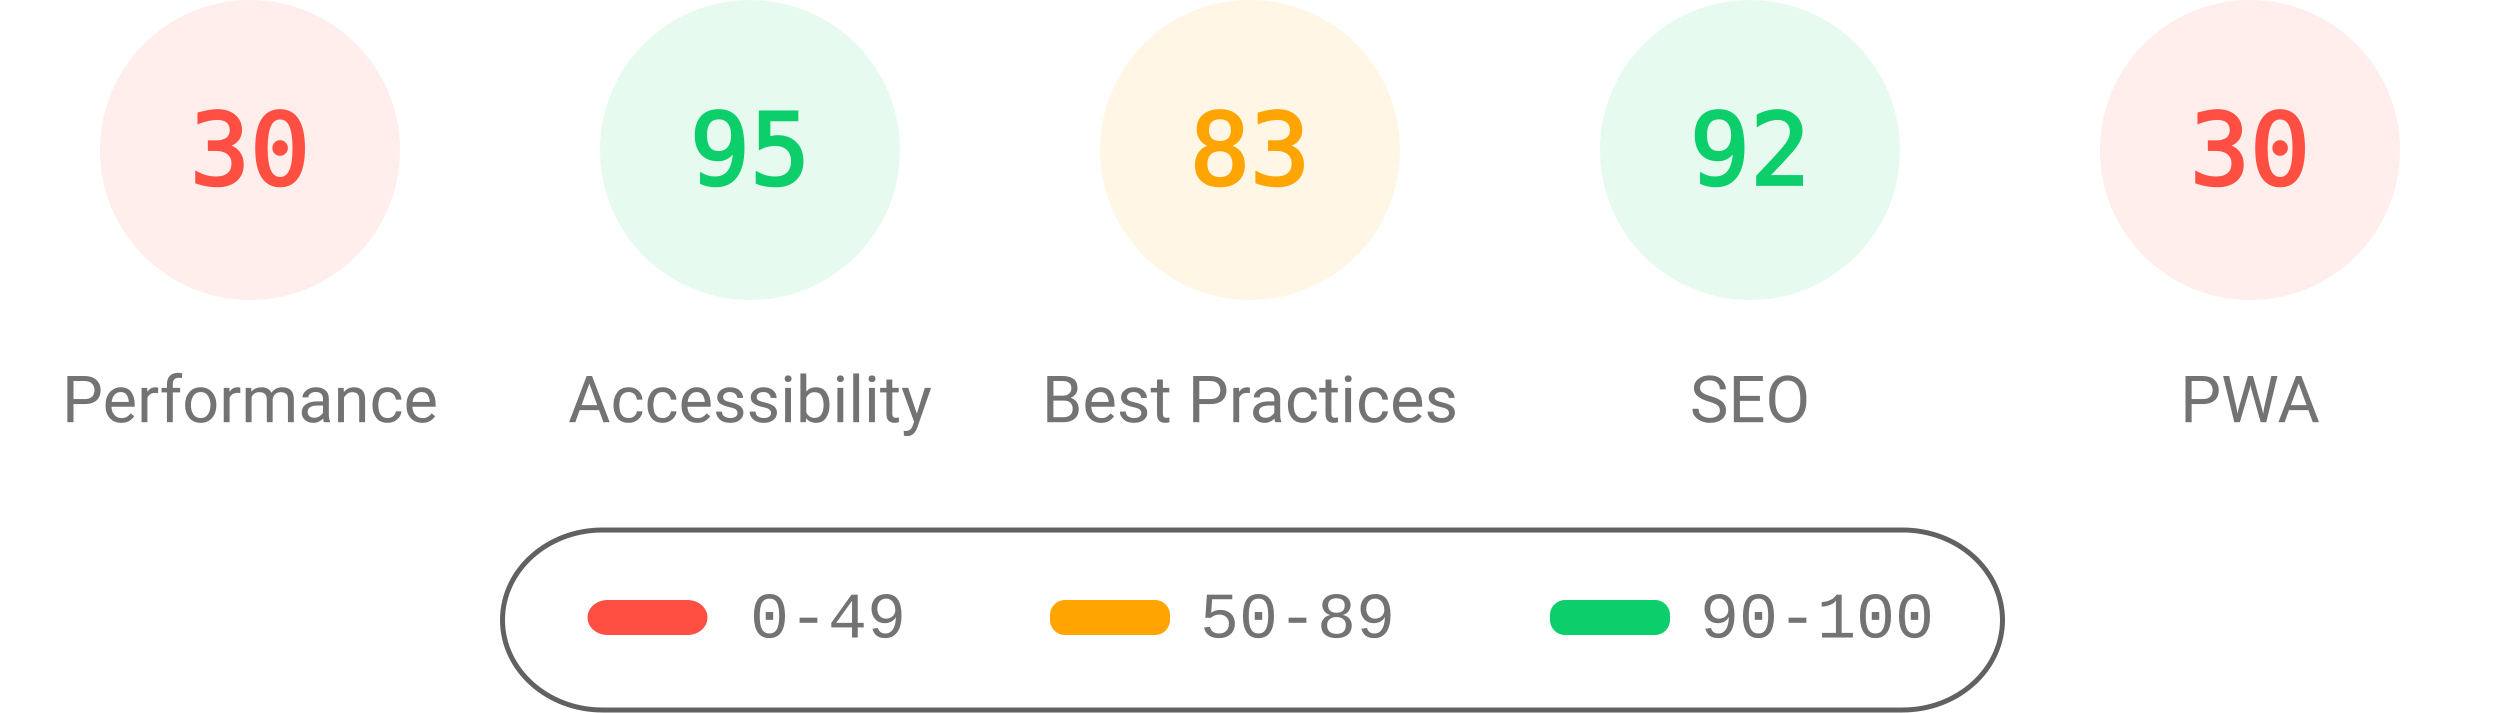
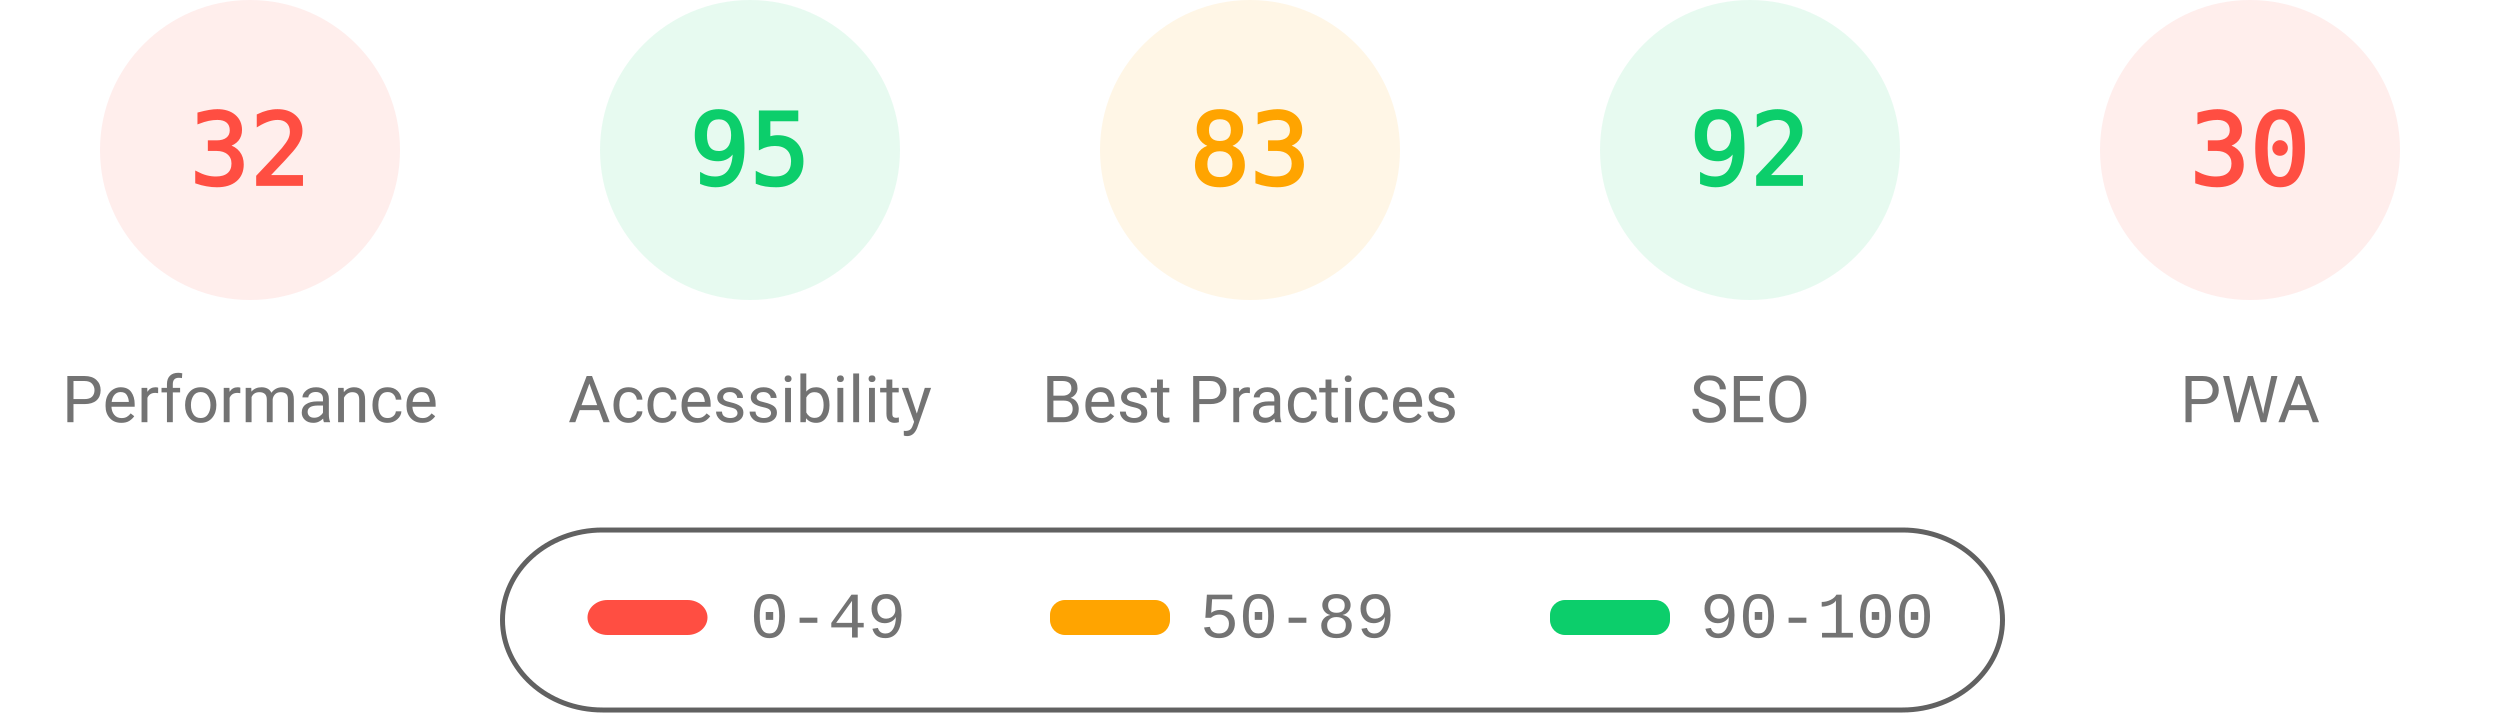
<svg xmlns="http://www.w3.org/2000/svg" fill="none" width="1000" height="285">
  <style>.gauge-base{opacity:.1}.gauge-arc{fill:none;animation-delay:250ms;stroke-linecap:round;transform:rotate(-90deg);transform-origin:100px 60px;animation:load-gauge 1s ease forwards}.guage-text{font-size:40px;font-family:monospace;text-align:center}.guage-red{color:#ff4e42;fill:#ff4e42;stroke:#ff4e42}.guage-orange{color:#ffa400;fill:#ffa400;stroke:#ffa400}.guage-green{color:#0cce6b;fill:#0cce6b;stroke:#0cce6b}.guage-undefined{color:#5c5c5c;fill:#5c5c5c;stroke:#5c5c5c}.guage-title{color:#737373;fill:#737373;stroke:none;font-size:26px;line-height:26px;font-family:Roboto,Halvetica,Arial,sans-serif}@keyframes load-gauge{from{stroke-dasharray:0 352.858}}</style>
  <svg class="guage-div guage-perf guage-red" viewBox="0 0 200 200" width="200" height="200">
    <circle class="gauge-base" r="56" cx="100" cy="60" stroke-width="8" />
-     <circle class="gauge-arc guage-arc-1" r="56" cx="100" cy="60" stroke-width="8" style="stroke-dasharray:105.557,351.858" />
-     <text class="guage-text" x="100" y="60" alignment-baseline="central" dominant-baseline="central" text-anchor="middle">30</text>
+     <circle class="gauge-arc guage-arc-1" r="56" cx="100" cy="60" stroke-width="8" style="stroke-dasharray:112.595,351.858" />
+     <text class="guage-text" x="100" y="60" alignment-baseline="central" dominant-baseline="central" text-anchor="middle">32</text>
    <text class="guage-title" x="100" y="160" alignment-baseline="central" dominant-baseline="central" text-anchor="middle">Performance</text>
  </svg>
  <svg class="guage-div guage-acc guage-green" viewBox="0 0 200 200" width="200" height="200" x="200">
    <circle class="gauge-base" r="56" cx="100" cy="60" stroke-width="8" />
    <circle class="gauge-arc guage-arc-2" r="56" cx="100" cy="60" stroke-width="8" style="stroke-dasharray:334.265,351.858" />
    <text class="guage-text" x="100" y="60" alignment-baseline="central" dominant-baseline="central" text-anchor="middle">95</text>
    <text class="guage-title" x="100" y="160" alignment-baseline="central" dominant-baseline="central" text-anchor="middle">Accessibility</text>
  </svg>
  <svg class="guage-div guage-best guage-orange" viewBox="0 0 200 200" width="200" height="200" x="400">
    <circle class="gauge-base" r="56" cx="100" cy="60" stroke-width="8" />
    <circle class="gauge-arc guage-arc-3" r="56" cx="100" cy="60" stroke-width="8" style="stroke-dasharray:292.042,351.858" />
    <text class="guage-text" x="100" y="60" alignment-baseline="central" dominant-baseline="central" text-anchor="middle">83</text>
    <text class="guage-title" x="100" y="160" alignment-baseline="central" dominant-baseline="central" text-anchor="middle">Best Practices</text>
  </svg>
  <svg class="guage-div guage-seo guage-green" viewBox="0 0 200 200" width="200" height="200" x="600">
    <circle class="gauge-base" r="56" cx="100" cy="60" stroke-width="8" />
    <circle class="gauge-arc guage-arc-4" r="56" cx="100" cy="60" stroke-width="8" style="stroke-dasharray:323.709,351.858" />
    <text class="guage-text" x="100" y="60" alignment-baseline="central" dominant-baseline="central" text-anchor="middle">92</text>
    <text class="guage-title" x="100" y="160" alignment-baseline="central" dominant-baseline="central" text-anchor="middle">SEO</text>
  </svg>
  <svg class="guage-div guage-pwa guage-red" viewBox="0 0 200 200" width="200" height="200" x="800">
    <circle class="gauge-base" r="56" cx="100" cy="60" stroke-width="8" />
    <circle class="gauge-arc guage-arc-4" r="56" cx="100" cy="60" stroke-width="8" style="stroke-dasharray:105.557,351.858" />
    <text class="guage-text" x="100" y="60" alignment-baseline="central" dominant-baseline="central" text-anchor="middle">30</text>
    <text class="guage-title" x="100" y="160" alignment-baseline="central" dominant-baseline="central" text-anchor="middle">PWA</text>
  </svg>
  <svg width="604" height="76" x="200" y="210">
    <path fill="none" id="canvas_background" d="M-1-1h604v80H-1z" />
    <rect fill-opacity="0" stroke="#616161" stroke-width="2" rx="40" id="svg_2" height="72" width="600" y="2" x="1" fill="#000" />
    <rect stroke="#000" rx="8" id="svg_3" height="14" width="48" y="30" x="35" stroke-opacity="null" stroke-width="0" fill="#ff4e42" />
    <rect stroke="#000" rx="6" id="svg_4" height="14" width="48" y="30" x="220" stroke-opacity="null" stroke-width="0" fill="#ffa400" />
    <rect stroke="#000" rx="6" id="svg_5" height="14" width="48" y="30" x="420" stroke-opacity="null" stroke-width="0" fill="#0cce6b" />
    <text xml:space="preserve" text-anchor="start" font-family="'Courier New', Courier, monospace" font-size="26" id="svg_6" y="45" x="100" stroke-opacity="null" stroke-width="0" stroke="#000" fill="#737373">0-49</text>
    <text xml:space="preserve" text-anchor="start" font-family="'Courier New', Courier, monospace" font-size="26" id="svg_7" y="45" x="280" stroke-opacity="null" stroke-width="0" stroke="#000" fill="#737373">50-89</text>
    <text xml:space="preserve" text-anchor="start" font-family="'Courier New', Courier, monospace" font-size="26" id="svg_8" y="45" x="480" stroke-opacity="null" stroke-width="0" stroke="#000" fill="#737373">90-100</text>
  </svg>
</svg>
